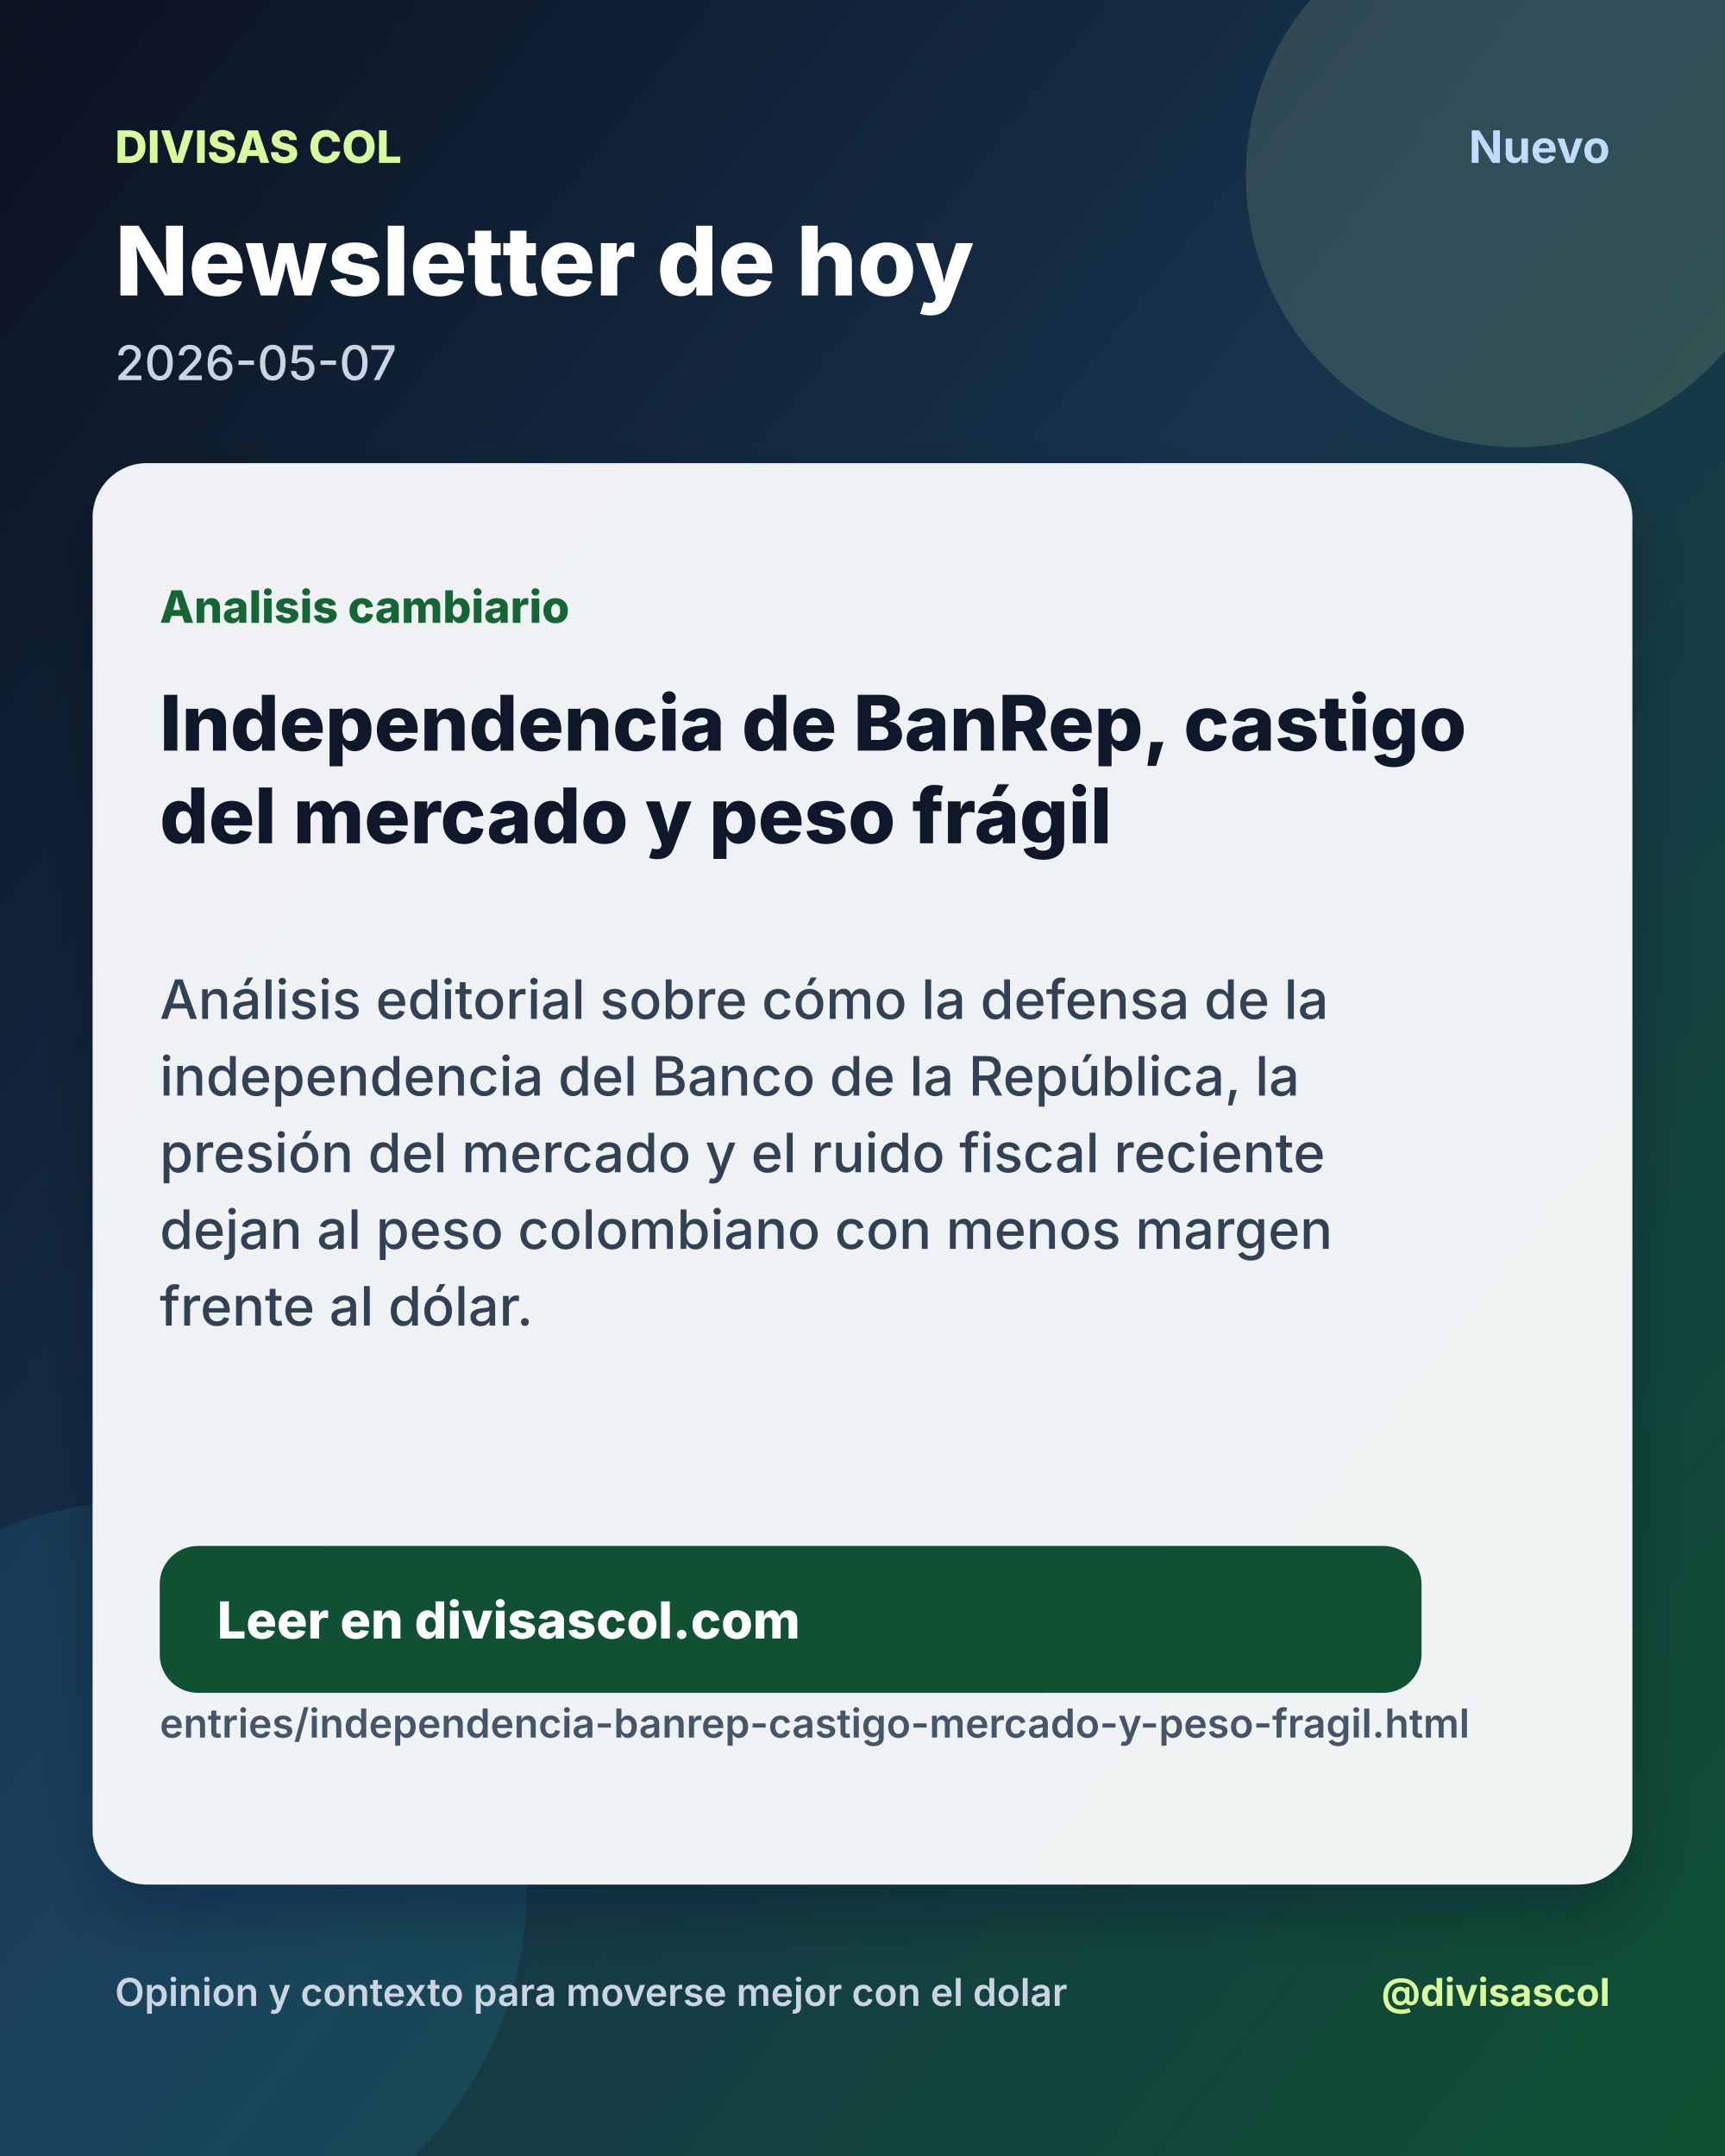
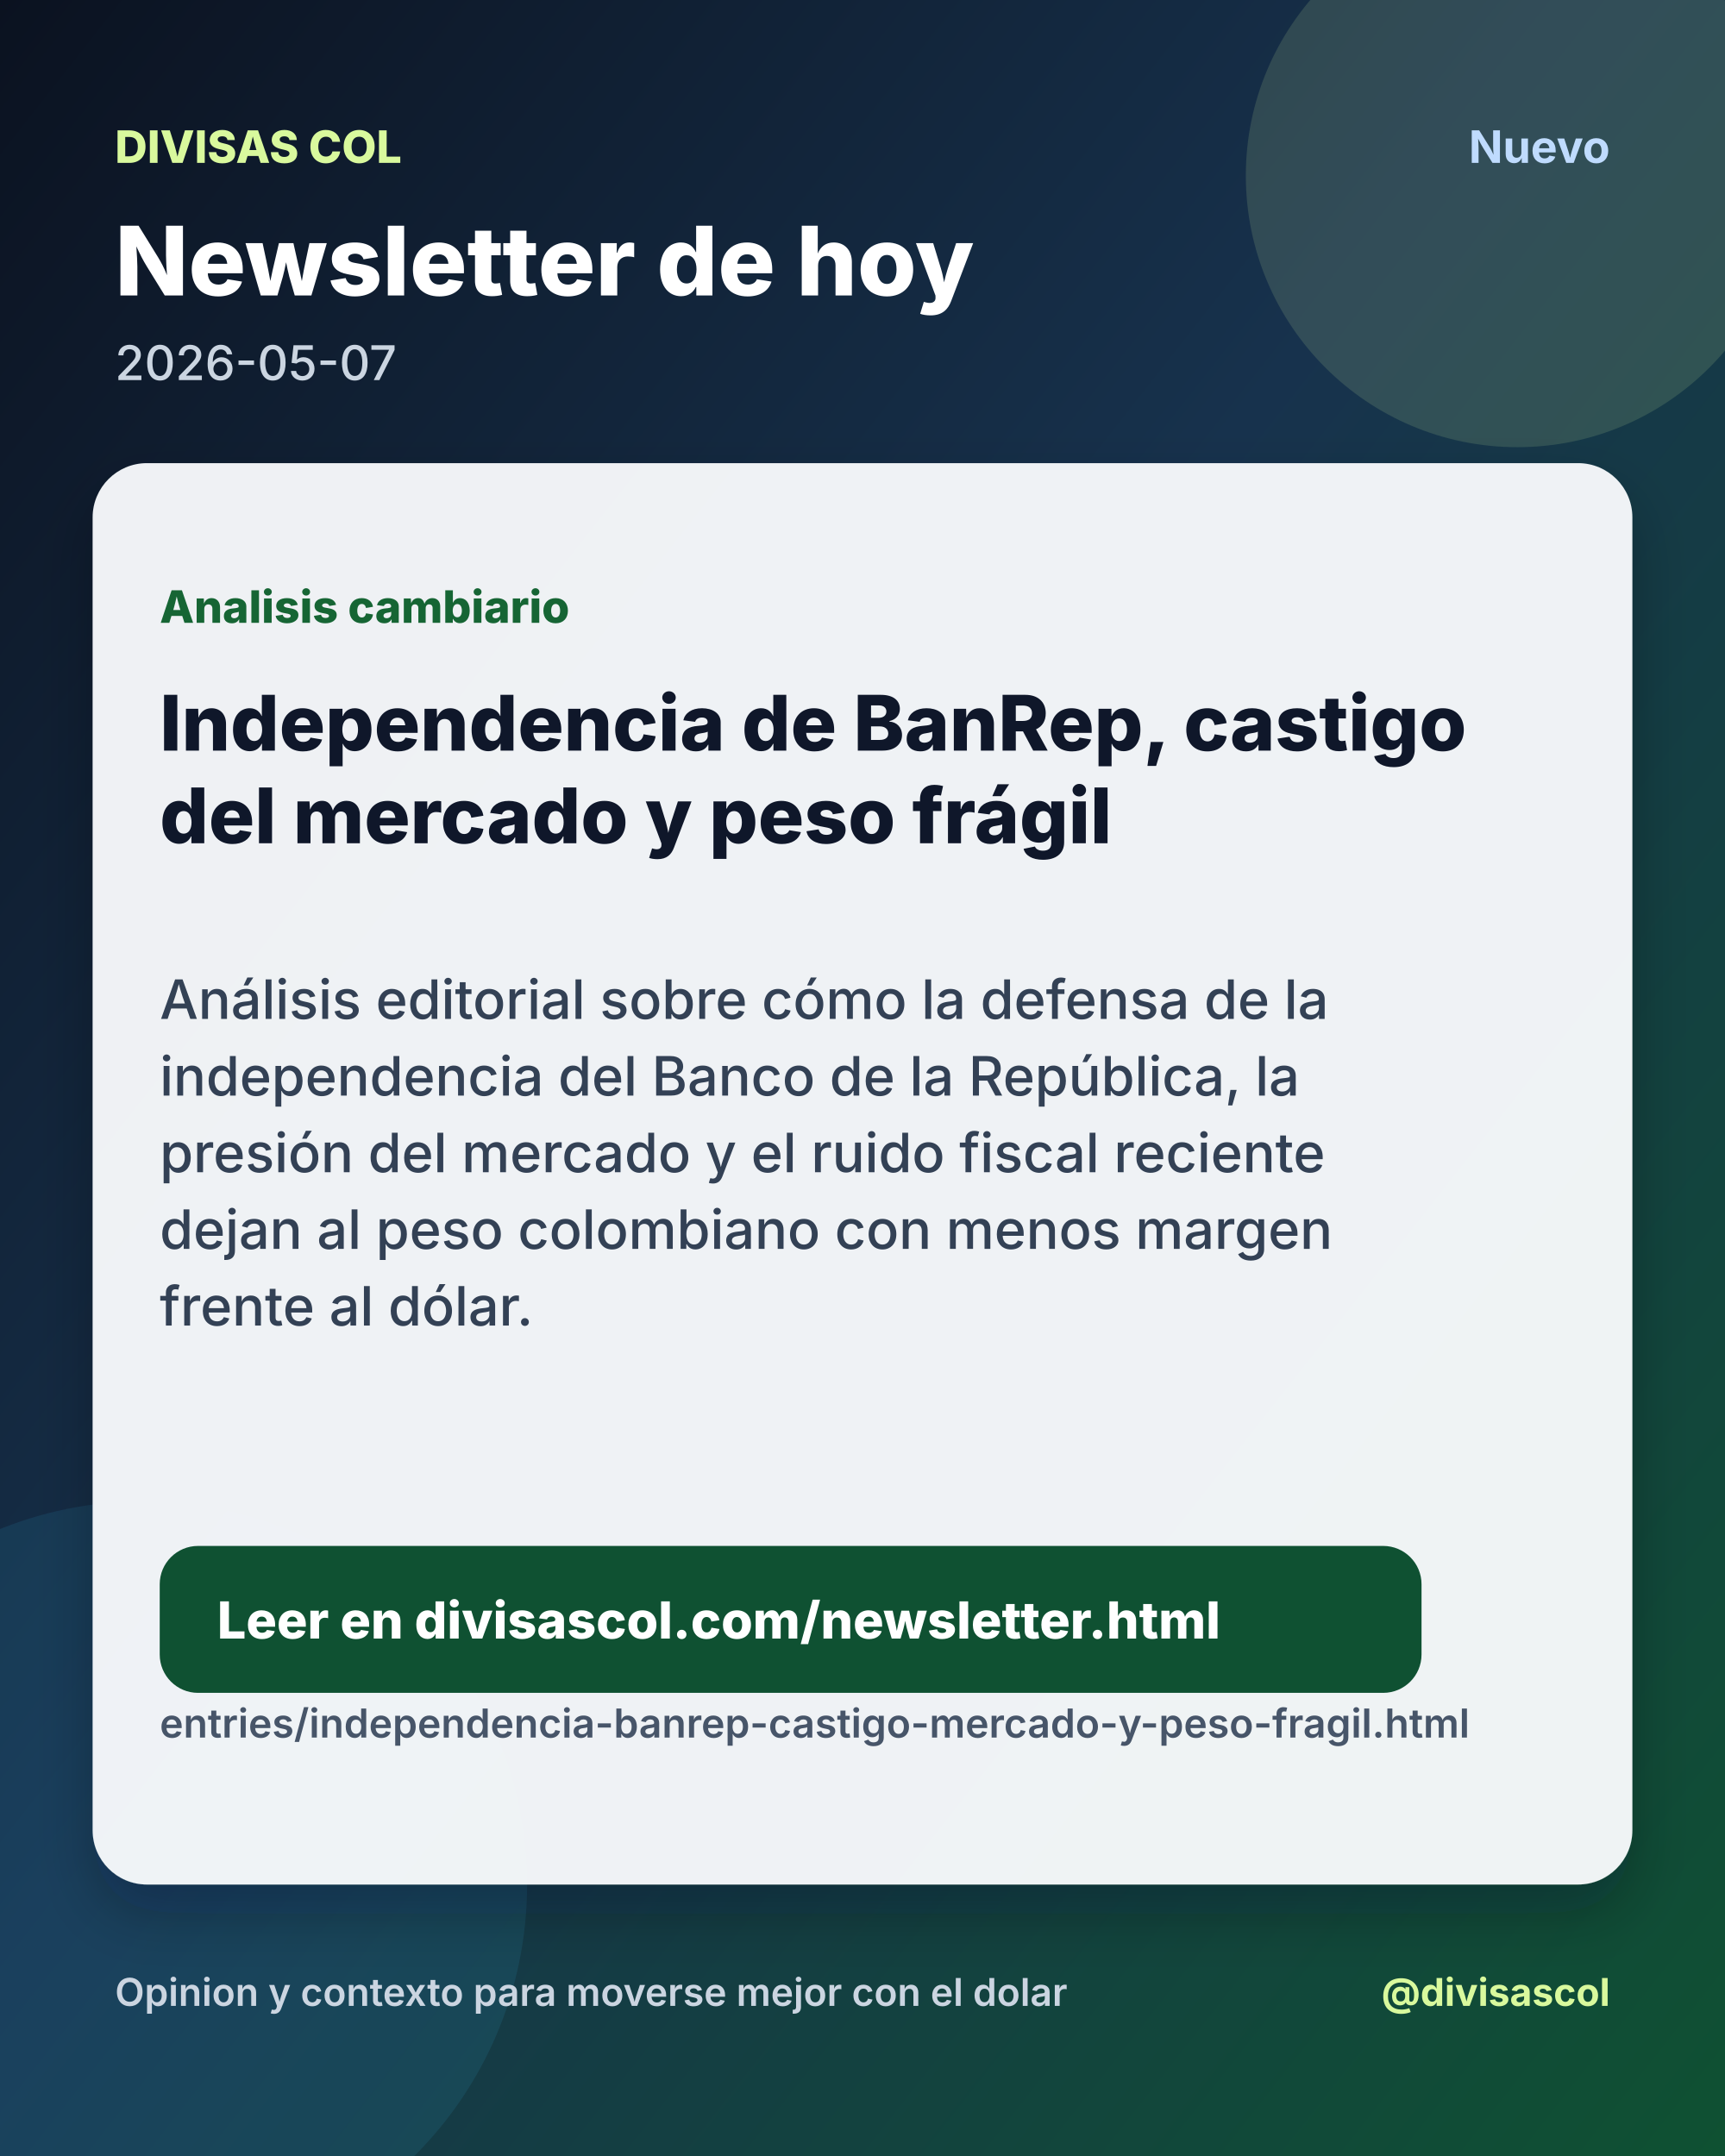
<svg xmlns="http://www.w3.org/2000/svg" width="1080" height="1350" viewBox="0 0 1080 1350">
  <defs>
    <linearGradient id="bg" x1="0" y1="0" x2="1" y2="1">
      <stop offset="0%" stop-color="#0b1220" />
      <stop offset="46%" stop-color="#17324d" />
      <stop offset="100%" stop-color="#0f5132" />
    </linearGradient>
    <filter id="shadow" x="-20%" y="-20%" width="140%" height="140%">
      <feDropShadow dx="0" dy="18" stdDeviation="18" flood-color="#020617" flood-opacity="0.28" />
    </filter>
  </defs>
  <rect width="1080" height="1350" fill="url(#bg)" />
  <circle cx="950" cy="110" r="170" fill="#d9f99d" opacity="0.14" />
  <circle cx="90" cy="1180" r="240" fill="#38bdf8" opacity="0.10" />
  <text x="72" y="102" fill="#d9f99d" font-size="28" font-family="Inter, Arial, sans-serif" font-weight="800" text-anchor="start">DIVISAS COL</text>
  <text x="1008" y="102" fill="#bfdbfe" font-size="28" font-family="Inter, Arial, sans-serif" font-weight="700" text-anchor="end">Nuevo</text>
  <text x="72" y="185" fill="#ffffff" font-size="60" font-family="Inter, Arial, sans-serif" font-weight="800" text-anchor="start">Newsletter de hoy</text>
  <text x="72" y="238" fill="#cbd5e1" font-size="30" font-family="Inter, Arial, sans-serif" font-weight="500" text-anchor="start">2026-05-07</text>
  <rect x="58" y="290" width="964" height="890" rx="34" fill="#f8fafc" opacity="0.96" filter="url(#shadow)" />
  <text x="100" y="390" fill="#166534" font-size="28" font-family="Inter, Arial, sans-serif" font-weight="800" text-anchor="start">Analisis cambiario</text>
  <text x="100" y="470" fill="#0f172a" font-size="48" font-family="Inter, Arial, sans-serif" font-weight="800" text-anchor="start">Independencia de BanRep, castigo</text>
  <text x="100" y="528" fill="#0f172a" font-size="48" font-family="Inter, Arial, sans-serif" font-weight="800" text-anchor="start">del mercado y peso frágil</text>
  <text x="100" y="638" fill="#334155" font-size="34" font-family="Inter, Arial, sans-serif" font-weight="500" text-anchor="start">Análisis editorial sobre cómo la defensa de la</text>
  <text x="100" y="686" fill="#334155" font-size="34" font-family="Inter, Arial, sans-serif" font-weight="500" text-anchor="start">independencia del Banco de la República, la</text>
  <text x="100" y="734" fill="#334155" font-size="34" font-family="Inter, Arial, sans-serif" font-weight="500" text-anchor="start">presión del mercado y el ruido fiscal reciente</text>
  <text x="100" y="782" fill="#334155" font-size="34" font-family="Inter, Arial, sans-serif" font-weight="500" text-anchor="start">dejan al peso colombiano con menos margen</text>
  <text x="100" y="830" fill="#334155" font-size="34" font-family="Inter, Arial, sans-serif" font-weight="500" text-anchor="start">frente al dólar.</text>
  <rect x="100" y="968" width="790" height="92" rx="24" fill="#0f5132" />
-   <text x="136" y="1026" fill="#ffffff" font-size="32" font-family="Inter, Arial, sans-serif" font-weight="800" text-anchor="start">Leer en divisascol.com</text>
+   <text x="136" y="1026" fill="#ffffff" font-size="32" font-family="Inter, Arial, sans-serif" font-weight="800" text-anchor="start">Leer en divisascol.com/newsletter.html</text>
  <text x="100" y="1088" fill="#475569" font-size="25" font-family="Inter, Arial, sans-serif" font-weight="600" text-anchor="start">entries/independencia-banrep-castigo-mercado-y-peso-fragil.html</text>
  <text x="72" y="1256" fill="#cbd5e1" font-size="24" font-family="Inter, Arial, sans-serif" font-weight="600" text-anchor="start">Opinion y contexto para moverse mejor con el dolar</text>
  <text x="1008" y="1256" fill="#d9f99d" font-size="24" font-family="Inter, Arial, sans-serif" font-weight="700" text-anchor="end">@divisascol</text>
</svg>
